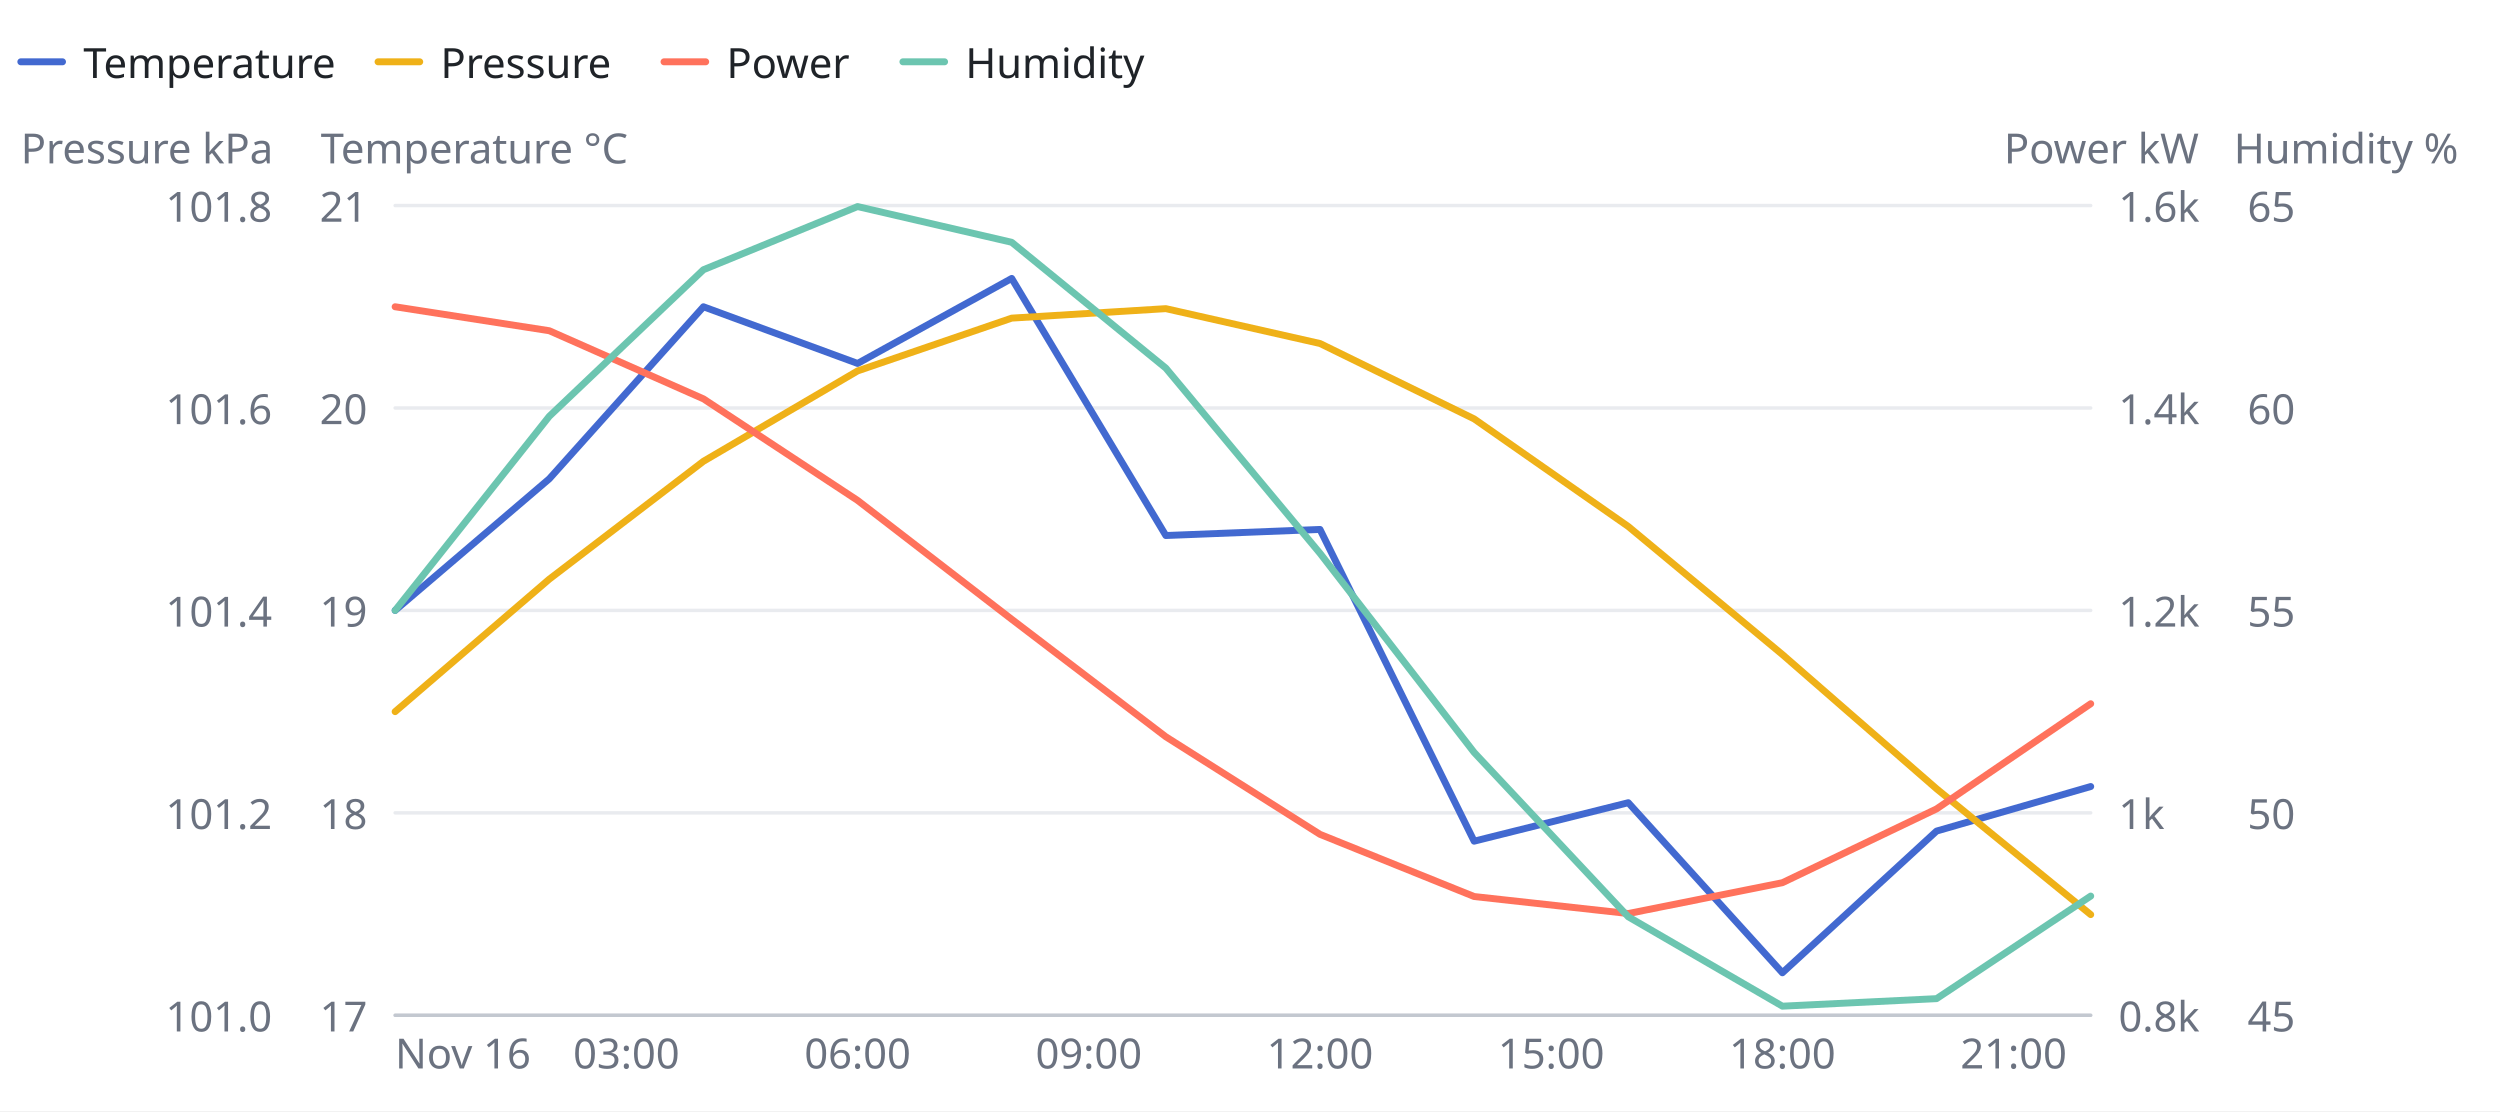
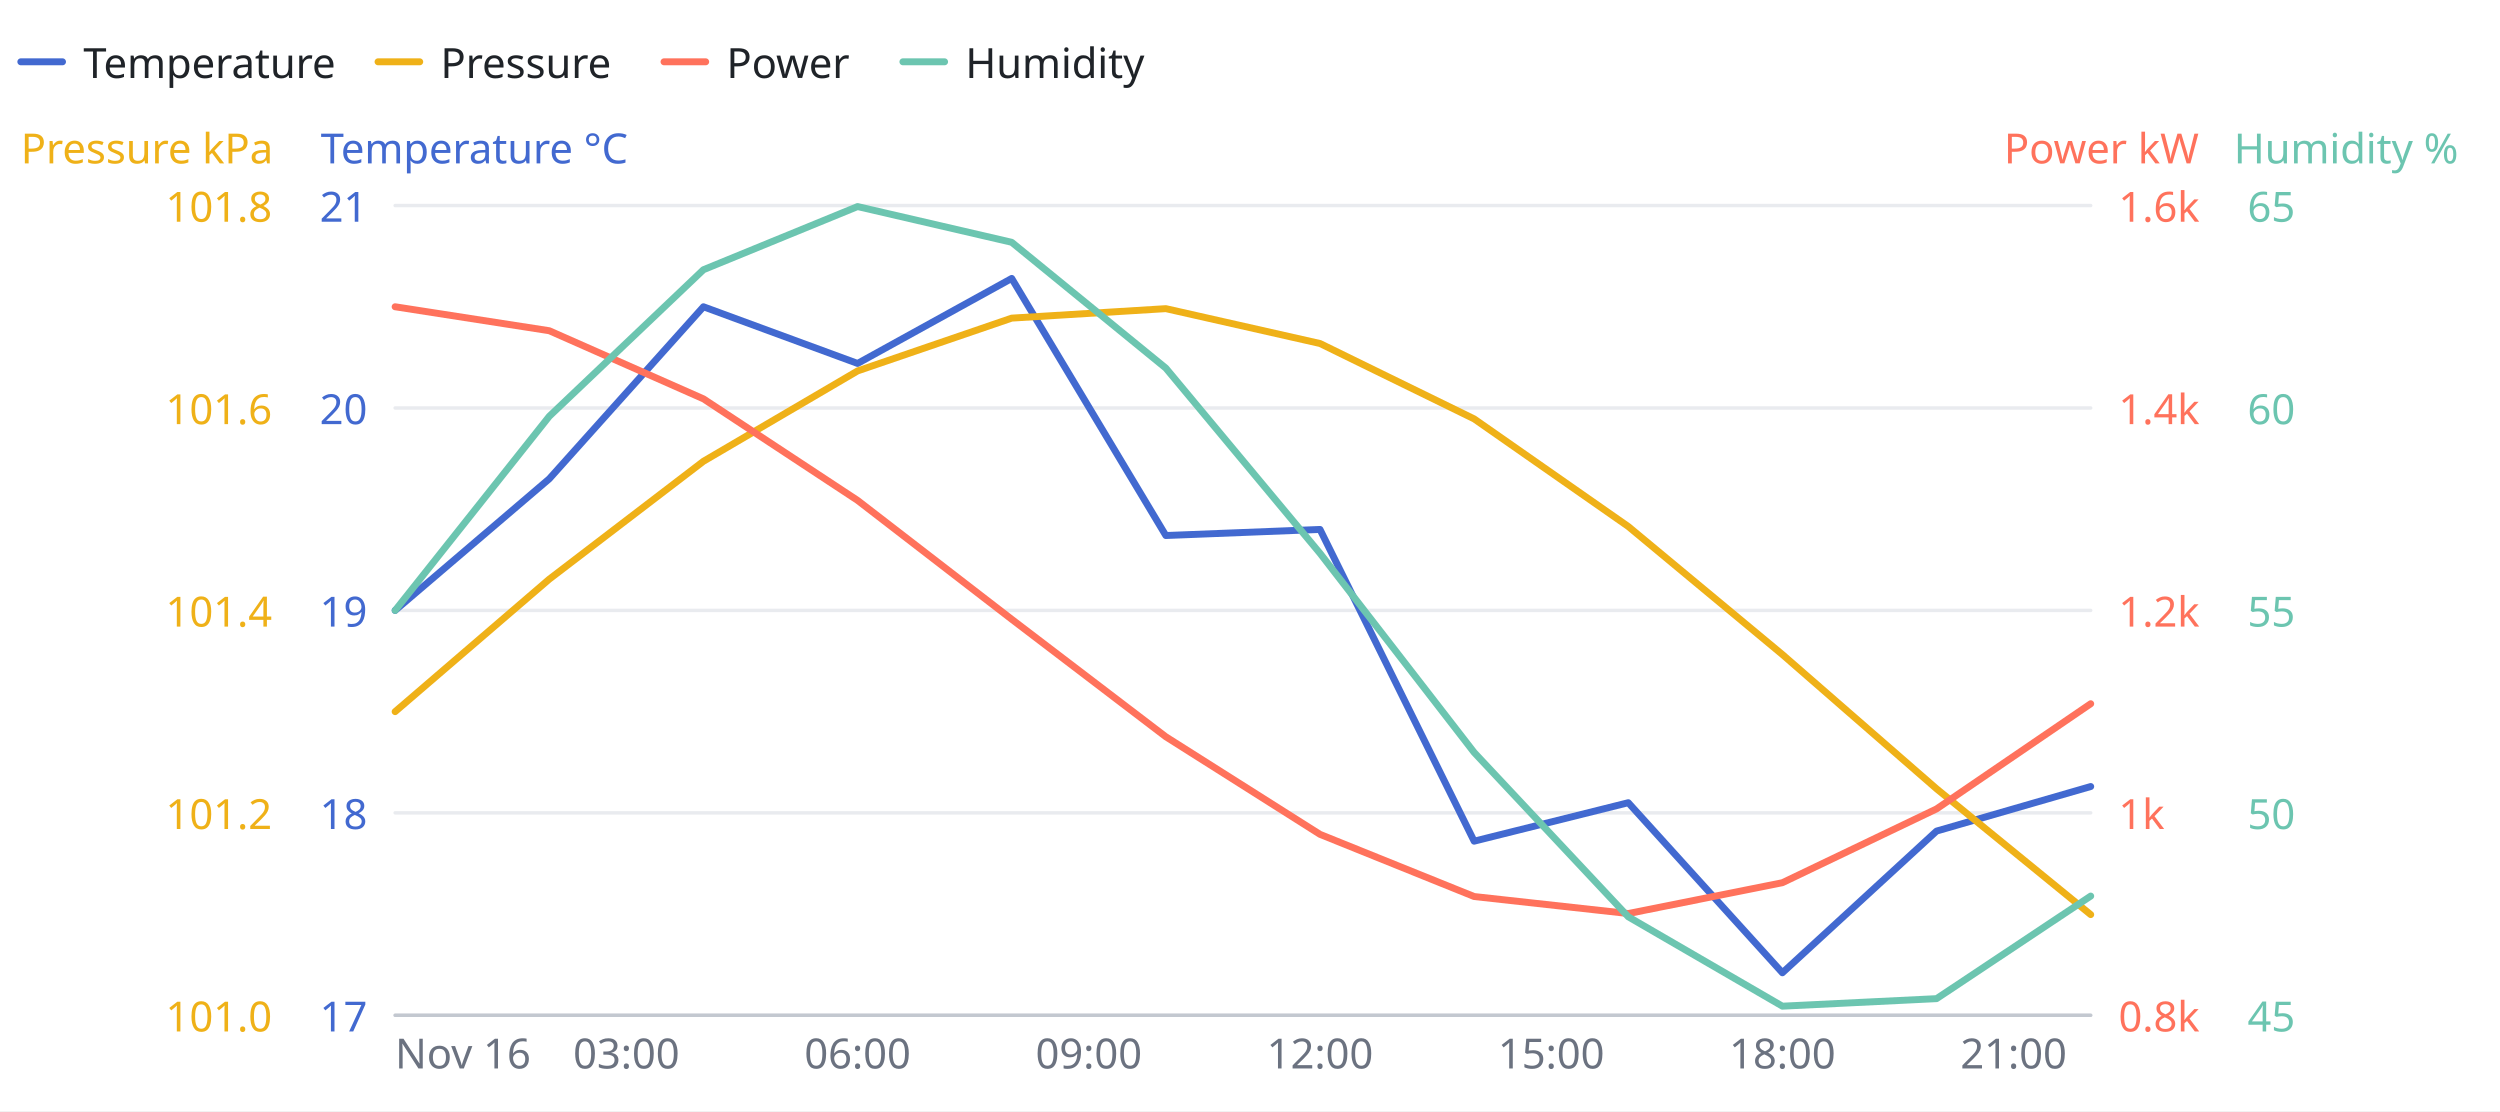
<svg xmlns="http://www.w3.org/2000/svg" width="720" height="320" viewBox="0 0 720 320" font-family="sans-serif" style="font-variant-numeric: tabular-nums" role="img">
  <rect width="100%" height="100%" fill="#ffffff" />
  <g class="rio-static">
    <g class="rio-grid">
      <path d="M113.8 292.4 L602.12 292.4" fill="none" stroke="#e9ebef" stroke-width="1" stroke-linejoin="round" stroke-linecap="round" />
      <path d="M113.8 234.1 L602.12 234.1" fill="none" stroke="#e9ebef" stroke-width="1" stroke-linejoin="round" stroke-linecap="round" />
      <path d="M113.8 175.8 L602.12 175.8" fill="none" stroke="#e9ebef" stroke-width="1" stroke-linejoin="round" stroke-linecap="round" />
      <path d="M113.8 117.5 L602.12 117.5" fill="none" stroke="#e9ebef" stroke-width="1" stroke-linejoin="round" stroke-linecap="round" />
      <path d="M113.8 59.2 L602.12 59.2" fill="none" stroke="#e9ebef" stroke-width="1" stroke-linejoin="round" stroke-linecap="round" />
    </g>
    <path class="rio-baseline" d="M113.8 292.4 L602.12 292.4" fill="none" stroke="#c3c8d0" stroke-width="1" stroke-linejoin="round" stroke-linecap="round" />
    <g class="rio-axis-y">
-       <text x="105.8" y="292.4" text-anchor="end" dominant-baseline="central" font-size="12" fill="#6b7280">17</text>
-       <text x="105.8" y="234.1" text-anchor="end" dominant-baseline="central" font-size="12" fill="#6b7280">18</text>
-       <text x="105.8" y="175.8" text-anchor="end" dominant-baseline="central" font-size="12" fill="#6b7280">19</text>
-       <text x="105.8" y="117.5" text-anchor="end" dominant-baseline="central" font-size="12" fill="#6b7280">20</text>
-       <text x="105.8" y="59.2" text-anchor="end" dominant-baseline="central" font-size="12" fill="#6b7280">21</text>
+       <text x="105.8" y="292.4" text-anchor="end" dominant-baseline="central" font-size="12" fill="#4269d0">17</text>
+       <text x="105.8" y="234.1" text-anchor="end" dominant-baseline="central" font-size="12" fill="#4269d0">18</text>
+       <text x="105.8" y="175.8" text-anchor="end" dominant-baseline="central" font-size="12" fill="#4269d0">19</text>
+       <text x="105.8" y="117.5" text-anchor="end" dominant-baseline="central" font-size="12" fill="#4269d0">20</text>
+       <text x="105.8" y="59.2" text-anchor="end" dominant-baseline="central" font-size="12" fill="#4269d0">21</text>
    </g>
    <g class="rio-axis-y">
-       <text x="78.36" y="292.4" text-anchor="end" dominant-baseline="central" font-size="12" fill="#6b7280">101.0</text>
-       <text x="78.36" y="234.1" text-anchor="end" dominant-baseline="central" font-size="12" fill="#6b7280">101.2</text>
-       <text x="78.36" y="175.8" text-anchor="end" dominant-baseline="central" font-size="12" fill="#6b7280">101.4</text>
-       <text x="78.36" y="117.5" text-anchor="end" dominant-baseline="central" font-size="12" fill="#6b7280">101.6</text>
-       <text x="78.36" y="59.2" text-anchor="end" dominant-baseline="central" font-size="12" fill="#6b7280">101.8</text>
+       <text x="78.36" y="292.4" text-anchor="end" dominant-baseline="central" font-size="12" fill="#efb118">101.0</text>
+       <text x="78.36" y="234.1" text-anchor="end" dominant-baseline="central" font-size="12" fill="#efb118">101.2</text>
+       <text x="78.36" y="175.8" text-anchor="end" dominant-baseline="central" font-size="12" fill="#efb118">101.4</text>
+       <text x="78.36" y="117.5" text-anchor="end" dominant-baseline="central" font-size="12" fill="#efb118">101.6</text>
+       <text x="78.36" y="59.2" text-anchor="end" dominant-baseline="central" font-size="12" fill="#efb118">101.8</text>
    </g>
    <g class="rio-axis-y rio-axis-y-right">
-       <text x="610.12" y="292.4" text-anchor="start" dominant-baseline="central" font-size="12" fill="#6b7280">0.8k</text>
-       <text x="610.12" y="234.1" text-anchor="start" dominant-baseline="central" font-size="12" fill="#6b7280">1k</text>
-       <text x="610.12" y="175.8" text-anchor="start" dominant-baseline="central" font-size="12" fill="#6b7280">1.2k</text>
-       <text x="610.12" y="117.5" text-anchor="start" dominant-baseline="central" font-size="12" fill="#6b7280">1.4k</text>
-       <text x="610.12" y="59.2" text-anchor="start" dominant-baseline="central" font-size="12" fill="#6b7280">1.6k</text>
+       <text x="610.12" y="292.4" text-anchor="start" dominant-baseline="central" font-size="12" fill="#ff725c">0.8k</text>
+       <text x="610.12" y="234.1" text-anchor="start" dominant-baseline="central" font-size="12" fill="#ff725c">1k</text>
+       <text x="610.12" y="175.8" text-anchor="start" dominant-baseline="central" font-size="12" fill="#ff725c">1.2k</text>
+       <text x="610.12" y="117.5" text-anchor="start" dominant-baseline="central" font-size="12" fill="#ff725c">1.4k</text>
+       <text x="610.12" y="59.2" text-anchor="start" dominant-baseline="central" font-size="12" fill="#ff725c">1.6k</text>
    </g>
    <g class="rio-axis-y rio-axis-y-right">
-       <text x="647.28" y="292.4" text-anchor="start" dominant-baseline="central" font-size="12" fill="#6b7280">45</text>
-       <text x="647.28" y="234.1" text-anchor="start" dominant-baseline="central" font-size="12" fill="#6b7280">50</text>
-       <text x="647.28" y="175.8" text-anchor="start" dominant-baseline="central" font-size="12" fill="#6b7280">55</text>
-       <text x="647.28" y="117.5" text-anchor="start" dominant-baseline="central" font-size="12" fill="#6b7280">60</text>
-       <text x="647.28" y="59.2" text-anchor="start" dominant-baseline="central" font-size="12" fill="#6b7280">65</text>
+       <text x="647.28" y="292.4" text-anchor="start" dominant-baseline="central" font-size="12" fill="#6cc5b0">45</text>
+       <text x="647.28" y="234.1" text-anchor="start" dominant-baseline="central" font-size="12" fill="#6cc5b0">50</text>
+       <text x="647.28" y="175.8" text-anchor="start" dominant-baseline="central" font-size="12" fill="#6cc5b0">55</text>
+       <text x="647.28" y="117.5" text-anchor="start" dominant-baseline="central" font-size="12" fill="#6cc5b0">60</text>
+       <text x="647.28" y="59.2" text-anchor="start" dominant-baseline="central" font-size="12" fill="#6cc5b0">65</text>
    </g>
    <g class="rio-axis-x">
      <text x="113.8" y="298.4" text-anchor="start" dominant-baseline="hanging" font-size="12" fill="#6b7280">Nov 16</text>
      <text x="180.39" y="298.4" text-anchor="middle" dominant-baseline="hanging" font-size="12" fill="#6b7280">03:00</text>
      <text x="246.98" y="298.4" text-anchor="middle" dominant-baseline="hanging" font-size="12" fill="#6b7280">06:00</text>
      <text x="313.57" y="298.4" text-anchor="middle" dominant-baseline="hanging" font-size="12" fill="#6b7280">09:00</text>
      <text x="380.16" y="298.4" text-anchor="middle" dominant-baseline="hanging" font-size="12" fill="#6b7280">12:00</text>
      <text x="446.75" y="298.4" text-anchor="middle" dominant-baseline="hanging" font-size="12" fill="#6b7280">15:00</text>
      <text x="513.33" y="298.4" text-anchor="middle" dominant-baseline="hanging" font-size="12" fill="#6b7280">18:00</text>
      <text x="579.92" y="298.4" text-anchor="middle" dominant-baseline="hanging" font-size="12" fill="#6b7280">21:00</text>
    </g>
-     <text class="rio-axis-title" x="92.36" y="42.4" text-anchor="start" dominant-baseline="central" font-size="12" font-weight="500" fill="#6b7280">Temperature °C</text>
-     <text class="rio-axis-title" x="6" y="42.4" text-anchor="start" dominant-baseline="central" font-size="12" font-weight="500" fill="#6b7280">Pressure kPa</text>
-     <text class="rio-axis-title" x="633.28" y="42.4" text-anchor="end" dominant-baseline="central" font-size="12" font-weight="500" fill="#6b7280">Power kW</text>
-     <text class="rio-axis-title" x="708" y="42.4" text-anchor="end" dominant-baseline="central" font-size="12" font-weight="500" fill="#6b7280">Humidity %</text>
+     <text class="rio-axis-title" x="92.36" y="42.4" text-anchor="start" dominant-baseline="central" font-size="12" font-weight="500" fill="#4269d0">Temperature °C</text>
+     <text class="rio-axis-title" x="6" y="42.4" text-anchor="start" dominant-baseline="central" font-size="12" font-weight="500" fill="#efb118">Pressure kPa</text>
+     <text class="rio-axis-title" x="633.28" y="42.4" text-anchor="end" dominant-baseline="central" font-size="12" font-weight="500" fill="#ff725c">Power kW</text>
+     <text class="rio-axis-title" x="708" y="42.4" text-anchor="end" dominant-baseline="central" font-size="12" font-weight="500" fill="#6cc5b0">Humidity %</text>
    <g class="rio-legend">
      <g class="rio-legend-item">
        <rect class="rio-legend-hit" x="3" y="8" width="92.88" height="19.6" rx="3" fill="transparent" />
        <path class="rio-swatch rio-swatch-line" d="M6 17.8 L18 17.8" fill="#4269d0" stroke="#4269d0" stroke-width="2" stroke-linejoin="round" stroke-linecap="round" />
        <text x="24" y="17.8" text-anchor="start" dominant-baseline="central" font-size="12" fill="#1f2328">Temperature</text>
      </g>
      <g class="rio-legend-item">
        <rect class="rio-legend-hit" x="105.88" y="8" width="72.36" height="19.6" rx="3" fill="transparent" />
        <path class="rio-swatch rio-swatch-line" d="M108.88 17.8 L120.88 17.8" fill="#efb118" stroke="#efb118" stroke-width="2" stroke-linejoin="round" stroke-linecap="round" />
        <text x="126.88" y="17.8" text-anchor="start" dominant-baseline="central" font-size="12" fill="#1f2328">Pressure</text>
      </g>
      <g class="rio-legend-item">
        <rect class="rio-legend-hit" x="188.24" y="8" width="58.8" height="19.6" rx="3" fill="transparent" />
        <path class="rio-swatch rio-swatch-line" d="M191.24 17.8 L203.24 17.8" fill="#ff725c" stroke="#ff725c" stroke-width="2" stroke-linejoin="round" stroke-linecap="round" />
        <text x="209.24" y="17.8" text-anchor="start" dominant-baseline="central" font-size="12" fill="#1f2328">Power</text>
      </g>
      <g class="rio-legend-item">
        <rect class="rio-legend-hit" x="257.04" y="8" width="71.16" height="19.6" rx="3" fill="transparent" />
        <path class="rio-swatch rio-swatch-line" d="M260.04 17.8 L272.04 17.8" fill="#6cc5b0" stroke="#6cc5b0" stroke-width="2" stroke-linejoin="round" stroke-linecap="round" />
        <text x="278.04" y="17.8" text-anchor="start" dominant-baseline="central" font-size="12" fill="#1f2328">Humidity</text>
      </g>
    </g>
  </g>
  <g class="rio-series-layer">
    <clipPath id="rio-clip-0">
      <rect x="111.8" y="57.2" width="492.32" height="237.2" />
    </clipPath>
    <g class="rio-plot" clip-path="url(#rio-clip-0)">
      <g class="rio-series rio-series-line">
        <path class="rio-line" d="M113.8 175.8 L158.19 137.9 L202.59 88.35 L246.98 104.67 L291.37 80.19 L335.76 154.23 L380.16 152.48 L424.55 242.26 L468.94 231.18 L513.33 280.16 L557.73 239.35 L602.12 226.52" fill="none" stroke="#4269d0" stroke-width="2" stroke-linejoin="round" stroke-linecap="round" />
      </g>
      <g class="rio-series rio-series-line">
        <path class="rio-line" d="M113.8 204.95 L158.19 166.8 L202.59 132.85 L246.98 106.83 L291.37 91.62 L335.76 88.89 L380.16 98.93 L424.55 120.64 L468.94 151.63 L513.33 188.5 L557.73 227.17 L602.12 263.4" fill="none" stroke="#efb118" stroke-width="2" stroke-linejoin="round" stroke-linecap="round" />
      </g>
      <g class="rio-series rio-series-line">
        <path class="rio-line" d="M113.8 88.35 L158.19 95.25 L202.59 114.87 L246.98 144.11 L291.37 178.35 L335.76 212.19 L380.16 240.29 L424.55 258.2 L468.94 263.1 L513.33 254.22 L557.73 232.96 L602.12 202.68" fill="none" stroke="#ff725c" stroke-width="2" stroke-linejoin="round" stroke-linecap="round" />
      </g>
      <g class="rio-series rio-series-line">
        <path class="rio-line" d="M113.8 175.8 L158.19 119.9 L202.59 77.68 L246.98 59.49 L291.37 69.78 L335.76 106.02 L380.16 159.35 L424.55 216.7 L468.94 264.04 L513.33 289.78 L557.73 287.61 L602.12 258.07" fill="none" stroke="#6cc5b0" stroke-width="2" stroke-linejoin="round" stroke-linecap="round" />
      </g>
    </g>
    <g class="rio-labels" />
  </g>
  <g class="rio-overlay" />
</svg>
